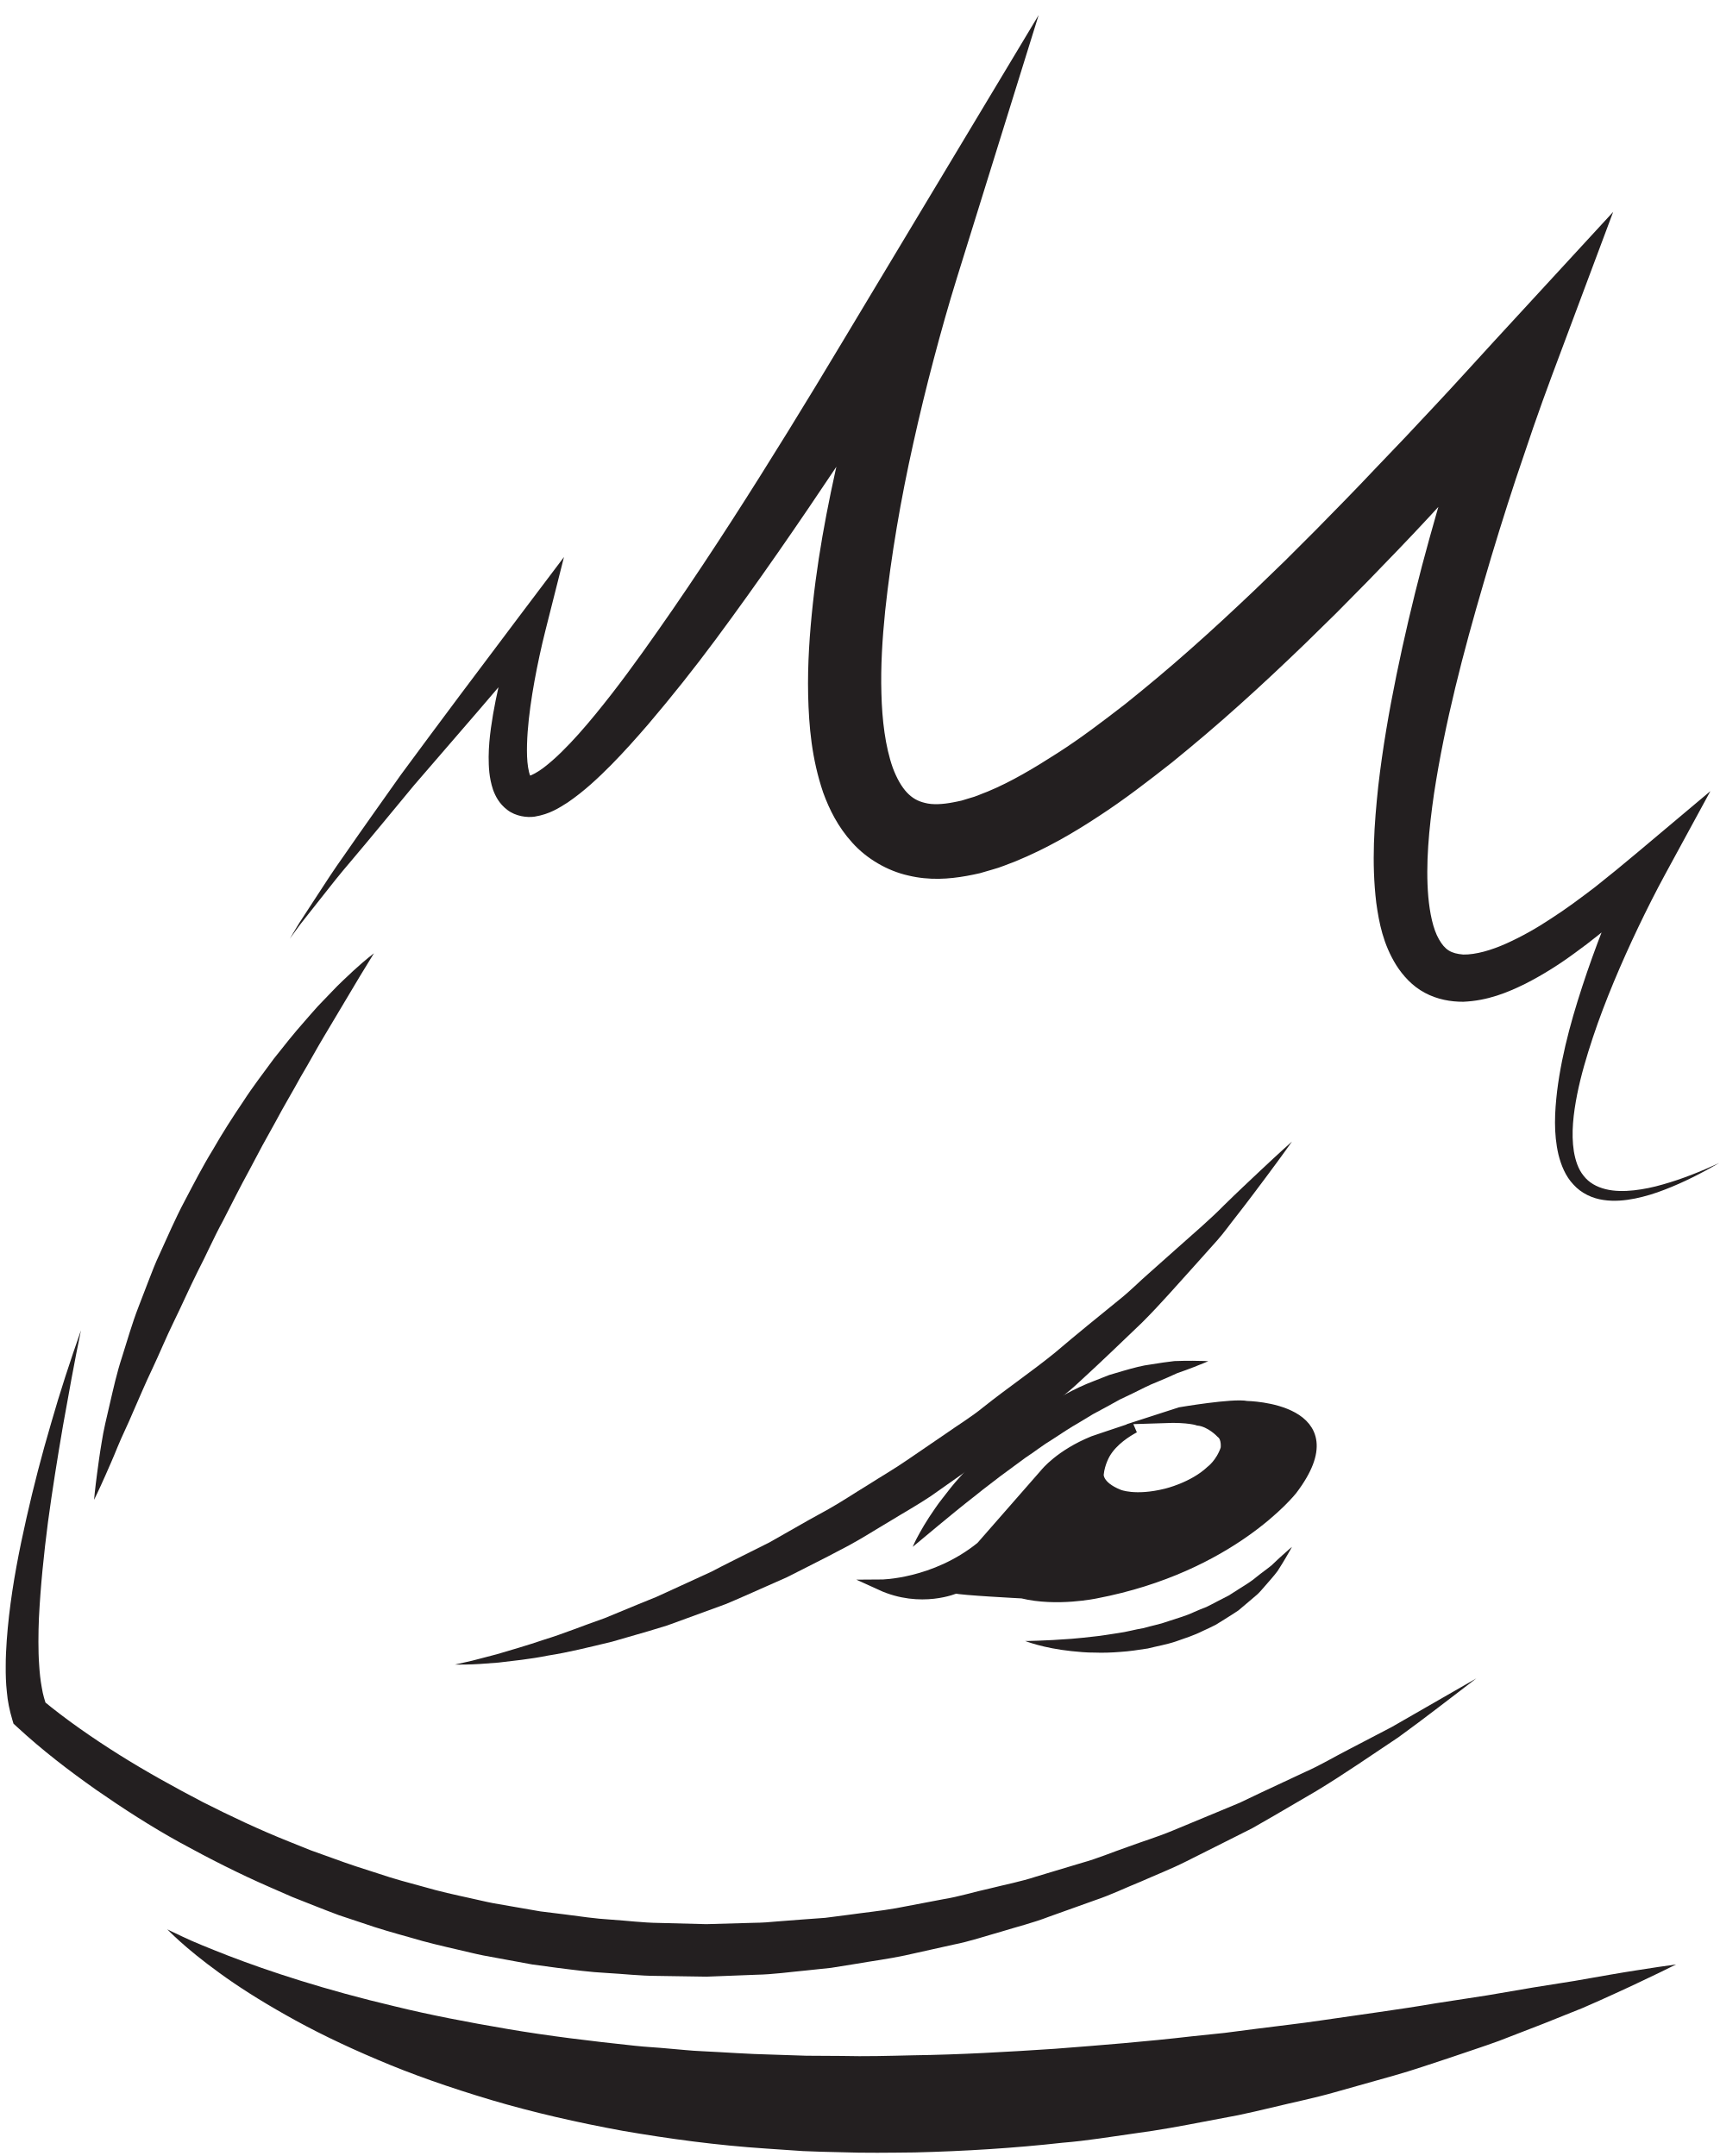
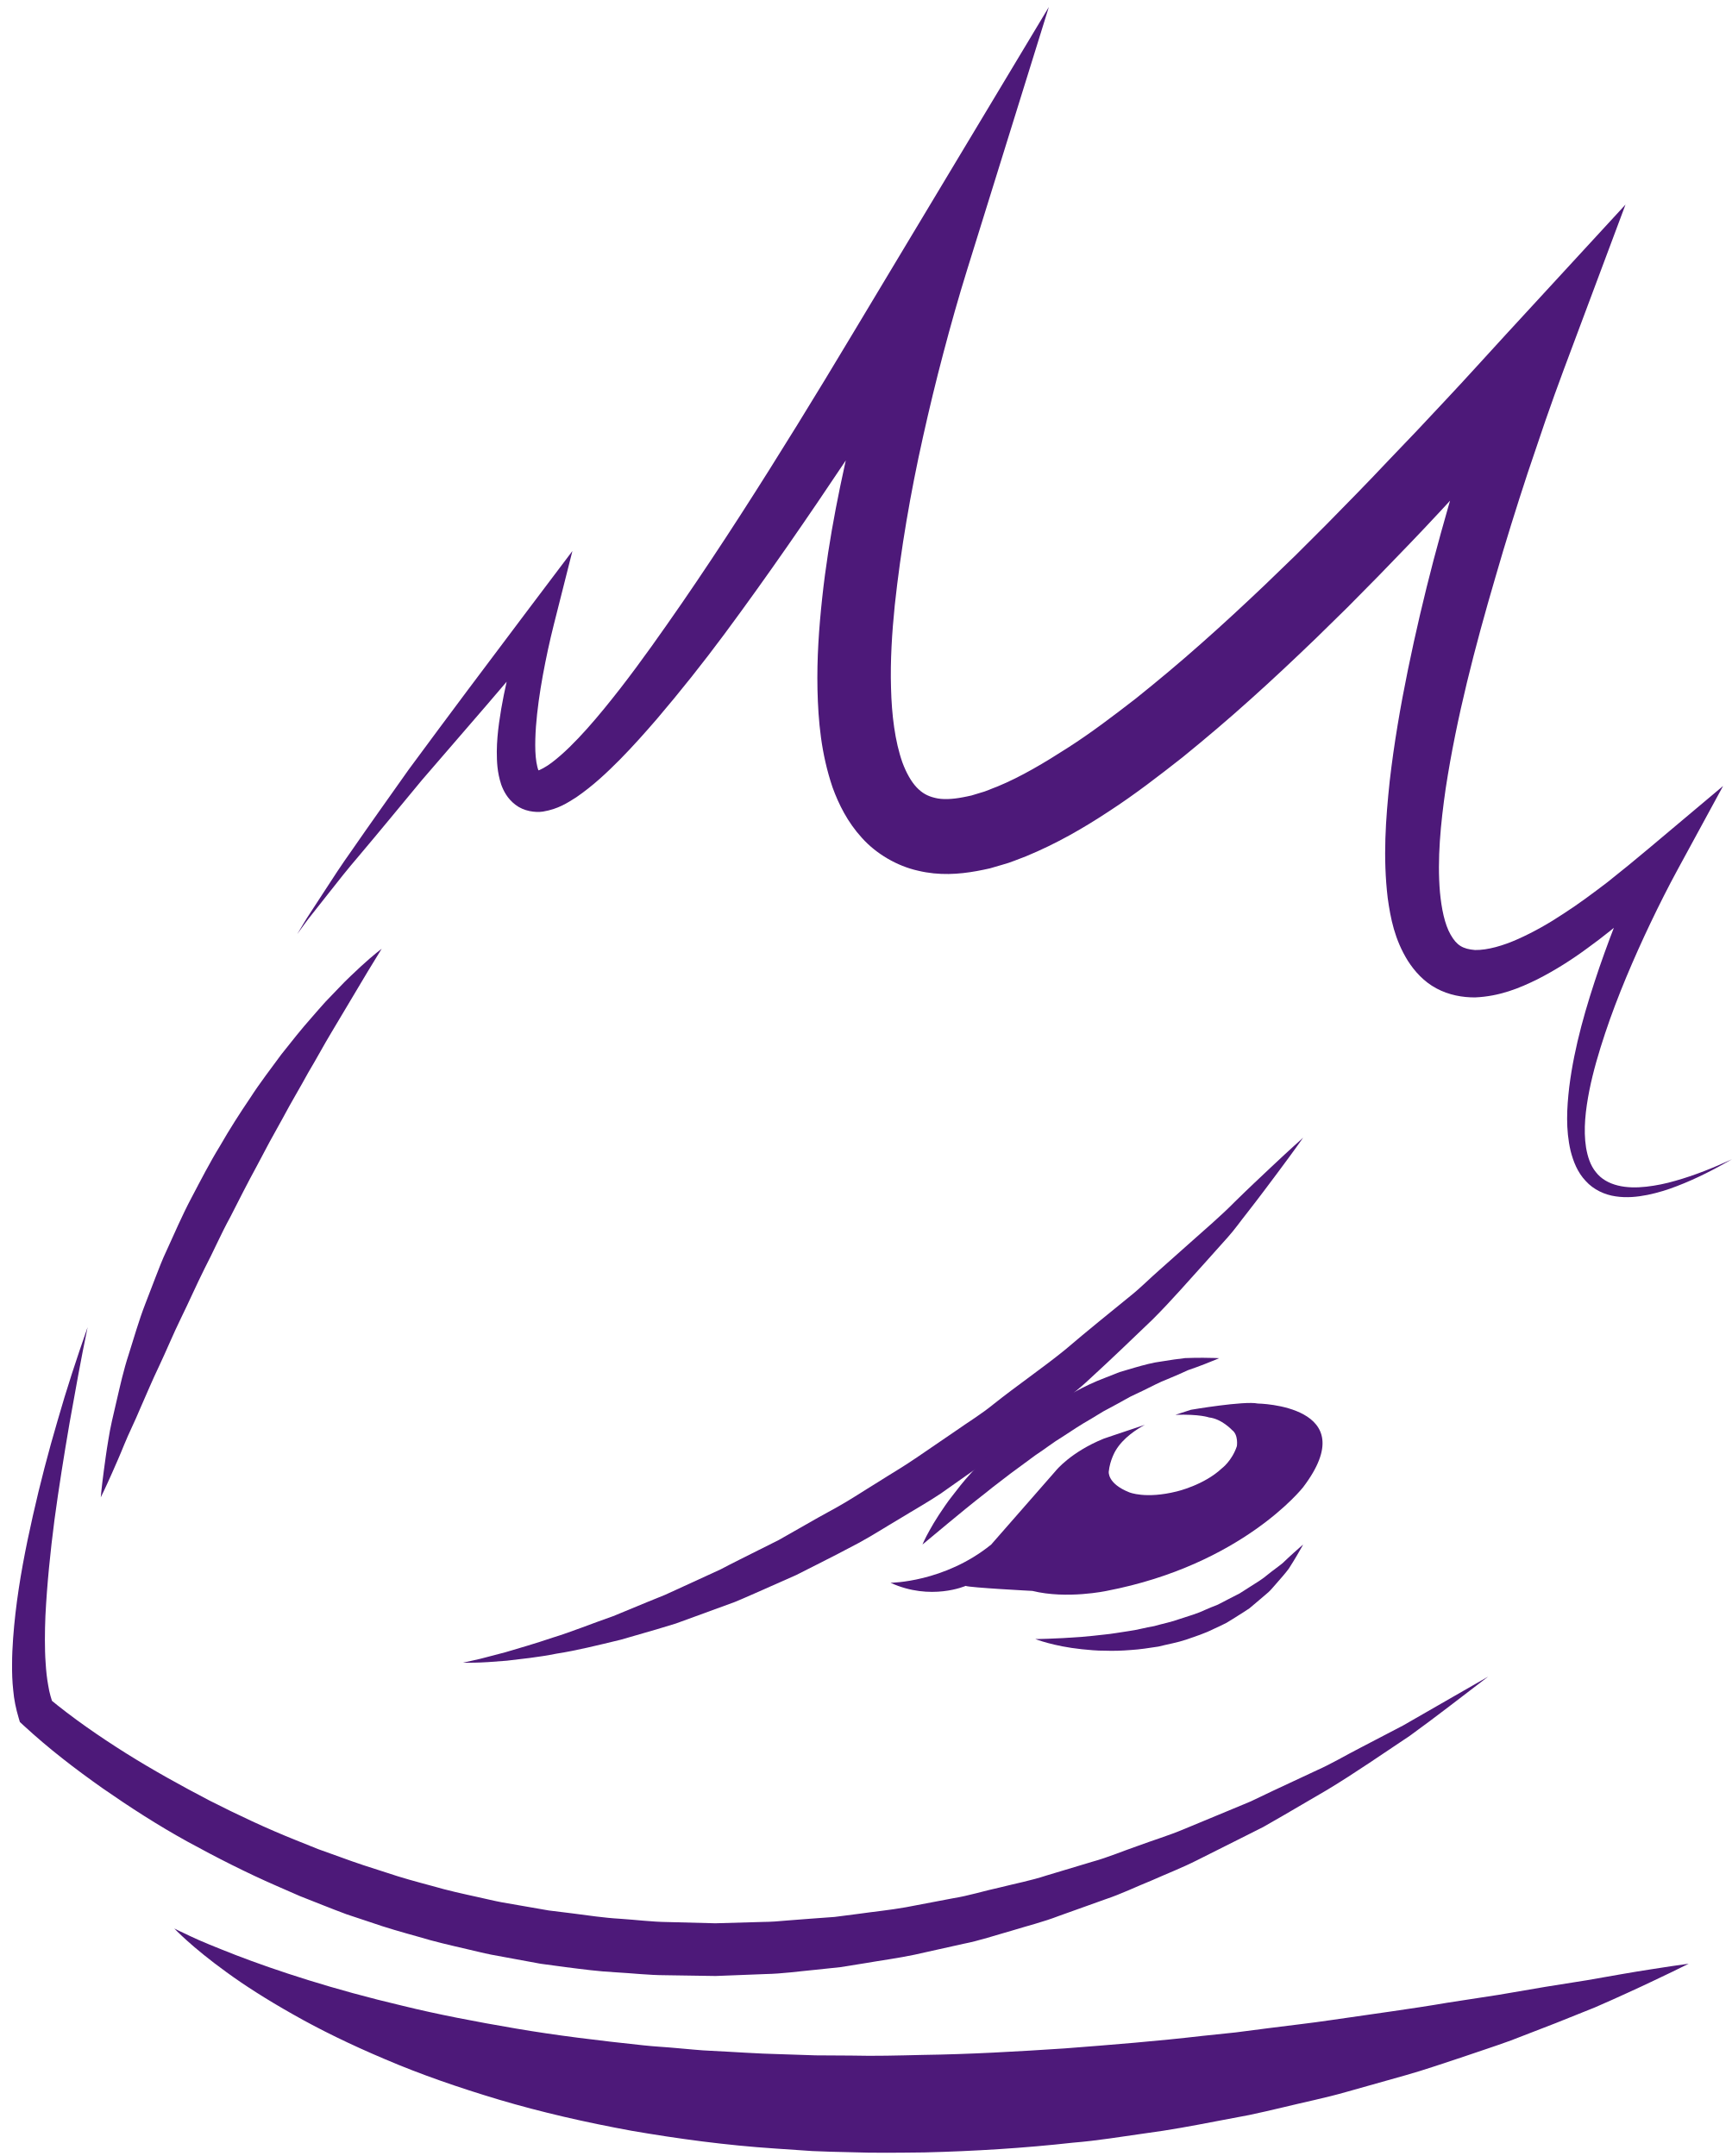
- <svg xmlns="http://www.w3.org/2000/svg" version="1.1" x="0px" y="0px" width="159.25px" height="199.75px" viewBox="0 0 159.25 199.75" enable-background="new 0 0 159.25 199.75" xml:space="preserve">
-   <g id="Guides">
- </g>
-   <g id="HORNED_FROG">
+ <svg xmlns="http://www.w3.org/2000/svg" version="1.1" x="0px" y="0px" width="159.835px" height="199px" viewBox="0 0 159.835 199" enable-background="new 0 0 159.835 199" xml:space="preserve">
+   <g id="Riff">
    <g id="Horns_1_">
-       <path fill="#231F20" d="M26.847,86.969c0.395-0.653,0.769-1.318,1.196-1.95l1.25-1.919c0.83-1.285,1.669-2.569,2.554-3.81    c1.736-2.514,3.514-4.999,5.278-7.498c3.623-4.916,7.286-9.806,10.967-14.685l4.148-5.498l-1.713,6.783    c-0.388,1.536-0.732,3.137-1.02,4.711c-0.285,1.579-0.517,3.165-0.632,4.714c-0.054,0.773-0.082,1.539-0.055,2.259    c0.025,0.708,0.133,1.414,0.297,1.809c0.079,0.19,0.163,0.212,0.066,0.123c-0.102-0.098-0.285-0.104-0.188-0.11    c0.213-0.046,0.823-0.359,1.35-0.766c1.106-0.839,2.211-1.963,3.255-3.13c1.049-1.175,2.056-2.423,3.044-3.689    c1.973-2.542,3.838-5.203,5.689-7.878c3.69-5.364,7.209-10.879,10.647-16.447c1.721-2.784,3.416-5.586,5.1-8.396l5.06-8.429    L96.208,1.397l-7.559,24.31c-0.77,2.475-1.5,5.068-2.174,7.625c-0.679,2.568-1.304,5.148-1.878,7.734    c-1.156,5.168-2.051,10.382-2.607,15.539c-0.262,2.576-0.421,5.148-0.347,7.636c0.061,2.479,0.358,4.919,1.053,6.889    c0.357,0.961,0.812,1.765,1.308,2.29c0.5,0.527,0.998,0.807,1.69,0.972c0.677,0.18,1.609,0.137,2.61-0.059    c0.253-0.056,0.501-0.091,0.761-0.158l0.792-0.241c0.524-0.128,1.072-0.396,1.61-0.59c2.177-0.897,4.348-2.198,6.487-3.573    c2.147-1.371,4.223-2.957,6.286-4.552c2.044-1.638,4.063-3.327,6.041-5.083c1.982-1.75,3.926-3.557,5.854-5.387l2.871-2.774    l2.83-2.826c1.871-1.903,3.744-3.806,5.576-5.755c1.858-1.922,3.695-3.869,5.519-5.831c1.835-1.949,3.624-3.948,5.439-5.92    l11.055-12.011l-5.69,15.211c-0.575,1.538-1.148,3.143-1.7,4.728l-1.622,4.789c-1.054,3.203-2.058,6.42-2.99,9.653    c-1.89,6.451-3.593,12.974-4.59,19.501c-0.47,3.246-0.793,6.542-0.532,9.581c0.14,1.491,0.429,2.964,0.985,3.926    c0.56,0.986,1.12,1.323,2.253,1.416c1.151,0.02,2.604-0.399,4-1.028c1.407-0.633,2.815-1.425,4.176-2.333    c1.373-0.883,2.703-1.878,4.025-2.885c1.308-1.033,2.602-2.095,3.888-3.176l6.803-5.719l-4.195,7.715    c-0.862,1.585-1.7,3.253-2.493,4.912c-0.795,1.665-1.55,3.349-2.259,5.049c-0.706,1.701-1.366,3.42-1.943,5.159    c-0.576,1.739-1.099,3.494-1.453,5.27c-0.347,1.766-0.57,3.584-0.303,5.277c0.144,0.833,0.4,1.647,0.904,2.257    c0.48,0.631,1.205,1.035,2.029,1.238c0.824,0.206,1.731,0.208,2.628,0.109c0.899-0.101,1.804-0.287,2.69-0.547    c1.781-0.501,3.517-1.204,5.213-1.985c-1.62,0.932-3.288,1.794-5.053,2.47c-0.879,0.346-1.791,0.625-2.734,0.819    c-0.942,0.189-1.93,0.289-2.942,0.136c-1.005-0.139-2.045-0.613-2.771-1.423c-0.752-0.791-1.145-1.803-1.392-2.78    c-0.463-1.985-0.348-3.957-0.127-5.866c0.478-3.83,1.568-7.485,2.786-11.068c0.618-1.791,1.283-3.562,1.989-5.315    c0.711-1.76,1.443-3.48,2.258-5.232l2.608,1.996l-1.888,1.781l-1.949,1.728c-1.334,1.123-2.681,2.238-4.124,3.271    c-1.424,1.051-2.944,2.021-4.604,2.868c-1.666,0.823-3.497,1.579-5.767,1.677c-1.145,0.005-2.411-0.211-3.562-0.832    c-1.162-0.617-2.024-1.588-2.638-2.547c-1.222-1.967-1.6-3.931-1.859-5.799c-0.447-3.748-0.186-7.292,0.185-10.793    c0.402-3.492,0.995-6.922,1.69-10.316c0.697-3.395,1.487-6.757,2.36-10.092c0.884-3.332,1.839-6.638,2.844-9.928l1.551-4.923    c0.534-1.643,1.071-3.257,1.653-4.922l5.365,3.2c-1.792,2.033-3.556,4.09-5.373,6.104c-1.804,2.025-3.623,4.04-5.472,6.031    c-1.846,1.992-3.741,3.945-5.635,5.898l-2.871,2.908l-2.923,2.866c-1.969,1.895-3.959,3.772-6.005,5.604    c-2.04,1.838-4.144,3.624-6.294,5.371c-2.187,1.717-4.388,3.423-6.773,4.975c-2.372,1.565-4.869,3.011-7.68,4.168    c-0.729,0.265-1.405,0.577-2.189,0.782l-1.146,0.334c-0.394,0.098-0.812,0.168-1.218,0.25c-1.634,0.294-3.459,0.436-5.412-0.035    c-1.936-0.429-3.866-1.561-5.177-3.027c-1.334-1.46-2.141-3.095-2.71-4.658c-1.066-3.142-1.323-6.132-1.393-9.03    c-0.063-2.903,0.139-5.722,0.44-8.504c0.603-5.564,1.734-10.961,3.02-16.291c0.651-2.663,1.352-5.309,2.106-7.937    c0.756-2.639,1.541-5.221,2.428-7.876l5.506,2.544l-5.276,8.369c-1.794,2.769-3.6,5.532-5.434,8.278    c-3.666,5.495-7.416,10.943-11.369,16.279c-1.979,2.667-4.051,5.277-6.228,7.834c-1.098,1.273-2.219,2.534-3.421,3.755    c-1.212,1.219-2.465,2.411-4.034,3.489c-0.819,0.515-1.654,1.082-3.071,1.319c-0.714,0.107-1.765-0.032-2.531-0.623    c-0.762-0.577-1.111-1.294-1.322-1.868c-0.38-1.161-0.403-2.119-0.408-3.048c0.007-0.924,0.093-1.8,0.21-2.662    c0.236-1.719,0.588-3.374,0.988-5.009c0.406-1.638,0.852-3.231,1.371-4.854l2.435,1.285c-3.945,4.64-7.916,9.264-11.915,13.872    c-1.943,2.344-3.873,4.702-5.843,7.032c-0.997,1.159-1.938,2.351-2.877,3.55l-1.417,1.796    C27.732,85.724,27.299,86.354,26.847,86.969z" />
+       <path fill="#4D1979" d="M27.432,86.218c0.395-0.653,0.769-1.318,1.196-1.95l1.25-1.919c0.83-1.285,1.669-2.569,2.554-3.81    c1.736-2.514,3.514-4.999,5.278-7.498c3.623-4.916,7.286-9.806,10.967-14.685l4.148-5.498l-1.713,6.783    c-0.388,1.536-0.732,3.137-1.02,4.711c-0.285,1.579-0.517,3.165-0.632,4.714c-0.054,0.773-0.082,1.539-0.055,2.259    c0.025,0.708,0.133,1.414,0.297,1.809c0.079,0.19,0.163,0.212,0.066,0.123c-0.102-0.098-0.285-0.104-0.188-0.11    c0.213-0.046,0.823-0.359,1.35-0.766c1.106-0.839,2.211-1.963,3.255-3.13c1.049-1.175,2.056-2.423,3.044-3.689    c1.973-2.542,3.838-5.203,5.689-7.878c3.69-5.364,7.209-10.879,10.647-16.447c1.721-2.784,3.416-5.586,5.1-8.396l5.06-8.429    L96.792,0.647l-7.559,24.31c-0.77,2.475-1.5,5.068-2.174,7.625c-0.679,2.568-1.304,5.148-1.878,7.734    c-1.156,5.168-2.051,10.382-2.607,15.539c-0.262,2.576-0.421,5.148-0.347,7.636c0.061,2.479,0.358,4.919,1.053,6.889    c0.357,0.961,0.812,1.765,1.308,2.29c0.5,0.527,0.998,0.807,1.69,0.972c0.677,0.18,1.609,0.137,2.61-0.059    c0.253-0.056,0.501-0.091,0.761-0.158l0.792-0.241c0.524-0.128,1.072-0.396,1.61-0.59c2.177-0.897,4.348-2.198,6.487-3.573    c2.147-1.371,4.223-2.957,6.286-4.552c2.044-1.638,4.063-3.327,6.041-5.083c1.982-1.75,3.926-3.557,5.854-5.387l2.871-2.774    l2.83-2.826c1.871-1.903,3.744-3.806,5.576-5.755c1.858-1.922,3.695-3.869,5.519-5.831c1.835-1.949,3.624-3.948,5.439-5.92    l11.055-12.011l-5.69,15.211c-0.575,1.538-1.148,3.143-1.7,4.728l-1.622,4.789c-1.054,3.203-2.058,6.42-2.99,9.653    c-1.89,6.451-3.593,12.974-4.59,19.501c-0.47,3.246-0.793,6.542-0.532,9.581c0.14,1.491,0.429,2.964,0.985,3.926    c0.56,0.986,1.12,1.323,2.253,1.416c1.151,0.02,2.604-0.399,4-1.028c1.407-0.633,2.815-1.425,4.176-2.333    c1.373-0.883,2.703-1.878,4.025-2.885c1.308-1.033,2.602-2.095,3.888-3.176l6.803-5.719l-4.195,7.715    c-0.862,1.585-1.7,3.253-2.493,4.912c-0.795,1.665-1.55,3.349-2.259,5.049c-0.706,1.701-1.366,3.42-1.943,5.159    c-0.576,1.739-1.099,3.494-1.453,5.27c-0.347,1.766-0.57,3.584-0.303,5.277c0.144,0.833,0.4,1.647,0.904,2.257    c0.48,0.631,1.205,1.035,2.029,1.238c0.824,0.206,1.731,0.208,2.628,0.109c0.899-0.101,1.804-0.287,2.69-0.547    c1.781-0.501,3.517-1.204,5.213-1.985c-1.62,0.932-3.288,1.794-5.053,2.47c-0.879,0.346-1.791,0.625-2.734,0.819    c-0.942,0.189-1.93,0.289-2.942,0.136c-1.005-0.139-2.045-0.613-2.771-1.423c-0.752-0.791-1.145-1.803-1.392-2.78    c-0.463-1.985-0.348-3.957-0.127-5.866c0.478-3.83,1.568-7.485,2.786-11.068c0.618-1.791,1.283-3.562,1.989-5.315    c0.711-1.76,1.443-3.48,2.258-5.232l2.608,1.996l-1.888,1.781l-1.949,1.728c-1.334,1.123-2.681,2.238-4.124,3.271    c-1.424,1.051-2.944,2.021-4.604,2.868c-1.666,0.823-3.497,1.579-5.767,1.677c-1.145,0.005-2.411-0.211-3.562-0.832    c-1.162-0.617-2.024-1.588-2.638-2.547c-1.222-1.967-1.6-3.931-1.859-5.799c-0.447-3.748-0.186-7.292,0.185-10.793    c0.402-3.492,0.995-6.922,1.69-10.316c0.697-3.395,1.487-6.757,2.36-10.092c0.884-3.332,1.839-6.638,2.844-9.928l1.551-4.923    c0.534-1.643,1.071-3.257,1.653-4.922l5.365,3.2c-1.792,2.033-3.556,4.09-5.373,6.104c-1.804,2.025-3.623,4.04-5.472,6.031    c-1.846,1.992-3.741,3.945-5.635,5.898l-2.871,2.908l-2.923,2.866c-1.969,1.895-3.959,3.772-6.005,5.604    c-2.04,1.838-4.144,3.624-6.294,5.371c-2.187,1.717-4.388,3.423-6.773,4.975c-2.372,1.565-4.869,3.011-7.68,4.168    c-0.729,0.265-1.405,0.577-2.189,0.782l-1.146,0.334c-0.394,0.098-0.812,0.168-1.218,0.25c-1.634,0.294-3.459,0.436-5.412-0.035    c-1.936-0.429-3.866-1.561-5.177-3.027c-1.334-1.46-2.141-3.095-2.71-4.658c-1.066-3.142-1.323-6.132-1.393-9.03    c-0.063-2.903,0.139-5.722,0.44-8.504c0.603-5.564,1.734-10.961,3.02-16.291c0.651-2.663,1.352-5.309,2.106-7.937    c0.756-2.639,1.541-5.221,2.428-7.876l5.506,2.544l-5.276,8.369c-1.794,2.769-3.6,5.532-5.434,8.278    c-3.666,5.495-7.416,10.943-11.369,16.279c-1.979,2.667-4.051,5.277-6.228,7.834c-1.098,1.273-2.219,2.534-3.421,3.755    c-1.212,1.219-2.465,2.411-4.034,3.489c-0.819,0.515-1.654,1.082-3.071,1.319c-0.714,0.107-1.765-0.032-2.531-0.623    c-0.762-0.577-1.111-1.294-1.322-1.868c-0.38-1.161-0.403-2.119-0.408-3.048c0.007-0.924,0.093-1.8,0.21-2.662    c0.236-1.719,0.588-3.374,0.988-5.009c0.406-1.638,0.852-3.231,1.371-4.854l2.435,1.285c-3.945,4.64-7.916,9.264-11.915,13.872    c-1.943,2.344-3.873,4.702-5.843,7.032c-0.997,1.159-1.938,2.351-2.877,3.55l-1.417,1.796    C28.317,84.974,27.884,85.603,27.432,86.218z" />
    </g>
    <g id="Mouth_1_">
-       <path fill="#231F20" d="M7.5,123.25c-0.616,2.953-1.141,5.922-1.673,8.881c-0.507,2.965-0.983,5.929-1.384,8.894    c-0.384,2.967-0.689,5.938-0.837,8.879c-0.027,0.734-0.051,1.467-0.047,2.194c0.003,0.726,0.014,1.452,0.069,2.159    c0.042,0.71,0.116,1.412,0.239,2.073c0.104,0.676,0.292,1.284,0.491,1.835l-0.447-0.672c2.166,1.8,4.648,3.521,7.124,5.078    c2.497,1.567,5.081,2.992,7.69,4.359c2.628,1.334,5.294,2.592,8.03,3.683l2.048,0.822l2.077,0.746    c1.38,0.51,2.777,0.967,4.18,1.406c1.392,0.475,2.812,0.855,4.231,1.236c1.411,0.414,2.846,0.727,4.281,1.042    c0.718,0.155,1.431,0.334,2.152,0.469l2.17,0.377l2.169,0.377l2.186,0.27c1.456,0.187,2.908,0.411,4.375,0.494    c1.465,0.095,2.925,0.287,4.394,0.304l4.406,0.114l4.408-0.125c0.735-0.006,1.469-0.058,2.201-0.13l2.2-0.17l2.202-0.161    l2.191-0.283c1.458-0.208,2.929-0.35,4.38-0.61l4.351-0.828c1.46-0.232,2.873-0.685,4.319-0.997    c1.433-0.363,2.894-0.637,4.301-1.103l4.261-1.28c1.433-0.395,2.801-0.982,4.207-1.465c1.393-0.517,2.824-0.946,4.196-1.523    l4.13-1.714l2.067-0.861l2.021-0.964l4.067-1.901c1.373-0.607,2.656-1.381,3.992-2.065l3.996-2.085l7.837-4.504    c-2.398,1.823-4.781,3.692-7.235,5.466c-2.517,1.673-5.009,3.41-7.606,4.978l-3.934,2.299l-1.979,1.136l-2.037,1.026l-4.085,2.05    c-1.361,0.688-2.785,1.24-4.179,1.861c-1.416,0.57-2.793,1.244-4.244,1.729l-4.322,1.547c-1.43,0.554-2.921,0.918-4.386,1.371    c-1.476,0.414-2.932,0.912-4.441,1.206l-4.498,1.002c-1.503,0.318-3.031,0.517-4.547,0.78l-2.28,0.366l-2.297,0.243    c-1.534,0.143-3.062,0.366-4.605,0.395l-4.623,0.179l-4.628-0.071c-1.544-0.004-3.081-0.186-4.622-0.271    c-1.543-0.077-3.074-0.285-4.605-0.478l-2.295-0.31l-2.277-0.419l-2.277-0.42c-0.757-0.15-1.504-0.345-2.257-0.515    c-1.504-0.348-3.007-0.693-4.485-1.142c-1.486-0.415-2.971-0.832-4.427-1.343l-2.195-0.73c-0.726-0.261-1.438-0.556-2.158-0.832    l-2.149-0.85l-2.118-0.926c-2.824-1.23-5.569-2.632-8.268-4.109c-2.695-1.486-5.285-3.157-7.812-4.913    c-2.53-1.788-4.93-3.621-7.291-5.799l-0.339-0.313l-0.107-0.359c-0.264-0.88-0.436-1.739-0.506-2.56    c-0.092-0.829-0.116-1.633-0.107-2.427c-0.003-0.797,0.041-1.577,0.093-2.355c0.052-0.777,0.133-1.546,0.216-2.312    c0.352-3.061,0.937-6.052,1.606-9.013c0.667-2.961,1.429-5.891,2.283-8.791C5.557,128.97,6.502,126.098,7.5,123.25z" />
+       <path fill="#4D1979" d="M8.085,122.5c-0.616,2.953-1.141,5.922-1.673,8.881c-0.507,2.965-0.983,5.929-1.384,8.894    c-0.384,2.967-0.689,5.938-0.837,8.879c-0.027,0.734-0.051,1.467-0.047,2.194c0.003,0.726,0.014,1.452,0.069,2.159    c0.042,0.71,0.116,1.412,0.239,2.073c0.104,0.676,0.292,1.284,0.491,1.835l-0.447-0.672c2.166,1.8,4.648,3.521,7.124,5.078    c2.497,1.567,5.081,2.992,7.69,4.359c2.628,1.334,5.294,2.592,8.03,3.683l2.048,0.822l2.077,0.746    c1.38,0.51,2.777,0.967,4.18,1.406c1.392,0.475,2.812,0.855,4.231,1.236c1.411,0.414,2.846,0.727,4.281,1.042    c0.718,0.155,1.431,0.334,2.152,0.469l2.17,0.377l2.169,0.377l2.186,0.27c1.456,0.187,2.908,0.411,4.375,0.494    c1.465,0.095,2.925,0.287,4.394,0.304l4.406,0.114l4.408-0.125c0.735-0.006,1.469-0.058,2.201-0.13l2.2-0.17l2.202-0.161    l2.191-0.283c1.458-0.208,2.929-0.35,4.38-0.61l4.351-0.828c1.46-0.232,2.873-0.685,4.319-0.997    c1.433-0.363,2.894-0.637,4.301-1.103l4.261-1.28c1.433-0.395,2.801-0.982,4.207-1.465c1.393-0.517,2.824-0.946,4.196-1.523    l4.13-1.714l2.067-0.861l2.021-0.964l4.067-1.901c1.373-0.607,2.656-1.381,3.992-2.065l3.996-2.085l7.837-4.504    c-2.398,1.823-4.781,3.692-7.235,5.466c-2.517,1.673-5.009,3.41-7.606,4.978l-3.934,2.299l-1.979,1.136l-2.037,1.026l-4.085,2.05    c-1.361,0.688-2.785,1.24-4.179,1.861c-1.416,0.57-2.793,1.244-4.244,1.729l-4.322,1.547c-1.43,0.554-2.921,0.918-4.386,1.371    c-1.476,0.414-2.932,0.912-4.441,1.206l-4.498,1.002c-1.503,0.318-3.031,0.517-4.547,0.78l-2.28,0.366l-2.297,0.243    c-1.534,0.143-3.062,0.366-4.605,0.395l-4.623,0.179l-4.628-0.071c-1.544-0.004-3.081-0.186-4.622-0.271    c-1.543-0.077-3.074-0.285-4.605-0.478l-2.295-0.31l-2.277-0.419l-2.277-0.42c-0.757-0.15-1.504-0.345-2.257-0.515    c-1.504-0.348-3.007-0.693-4.485-1.142c-1.486-0.415-2.971-0.832-4.427-1.343l-2.195-0.73c-0.726-0.261-1.438-0.556-2.158-0.832    l-2.149-0.85l-2.118-0.926c-2.824-1.23-5.569-2.632-8.268-4.109c-2.695-1.486-5.285-3.157-7.812-4.913    c-2.53-1.788-4.93-3.621-7.291-5.799l-0.339-0.313l-0.107-0.359c-0.264-0.88-0.436-1.739-0.506-2.56    c-0.092-0.829-0.116-1.633-0.107-2.427c-0.003-0.797,0.041-1.577,0.093-2.355c0.052-0.777,0.133-1.546,0.216-2.312    c0.352-3.061,0.937-6.052,1.606-9.013c0.667-2.961,1.429-5.891,2.283-8.791C6.142,128.219,7.087,125.347,8.085,122.5z" />
    </g>
    <g id="Chin_1_">
-       <path fill="#231F20" d="M15.5,178.75c0,0,0.509,0.262,1.471,0.707c0.953,0.46,2.399,1.04,4.222,1.755    c3.659,1.408,8.949,3.163,15.395,4.677c3.211,0.79,6.73,1.465,10.45,2.098c3.721,0.637,7.672,1.114,11.756,1.548    c1.021,0.114,2.06,0.157,3.098,0.258c1.041,0.081,2.082,0.208,3.141,0.248c2.115,0.099,4.246,0.265,6.407,0.312    c1.079,0.035,2.162,0.071,3.248,0.107c1.087,0.006,2.179,0.013,3.271,0.02c2.185,0.056,4.382-0.007,6.578-0.059    c4.394-0.06,8.79-0.316,13.121-0.601c4.327-0.333,8.595-0.674,12.72-1.156c1.033-0.107,2.058-0.215,3.072-0.321    c1.013-0.131,2.016-0.262,3.009-0.39c1.986-0.26,3.939-0.469,5.83-0.753c3.783-0.56,7.384-1.027,10.69-1.597    c1.662-0.257,3.254-0.502,4.77-0.735c1.514-0.259,2.95-0.504,4.299-0.735c1.357-0.216,2.628-0.418,3.803-0.605    c1.173-0.206,2.25-0.395,3.224-0.565c1.948-0.344,3.501-0.559,4.553-0.73c1.06-0.15,1.625-0.23,1.625-0.23    s-0.51,0.252-1.468,0.724c-0.964,0.452-2.37,1.149-4.186,1.969c-0.906,0.417-1.913,0.87-3.016,1.346    c-1.114,0.446-2.318,0.93-3.605,1.445c-1.295,0.501-2.673,1.035-4.126,1.597c-1.463,0.536-3.021,1.034-4.639,1.591    c-1.626,0.527-3.31,1.124-5.086,1.622c-1.778,0.501-3.615,1.019-5.505,1.551c-1.89,0.542-3.869,0.936-5.875,1.428    c-1.005,0.237-2.022,0.477-3.054,0.692c-1.037,0.196-2.083,0.395-3.138,0.594c-2.11,0.407-4.259,0.807-6.456,1.096    c-2.193,0.306-4.407,0.681-6.664,0.862c-4.499,0.502-9.098,0.787-13.707,0.9c-2.306,0.026-4.611,0.062-6.912-0.021    c-1.149-0.023-2.296-0.054-3.439-0.105c-1.143-0.078-2.282-0.156-3.417-0.233c-4.538-0.298-8.989-0.903-13.262-1.64    c-4.27-0.781-8.362-1.723-12.178-2.854c-3.813-1.139-7.365-2.375-10.555-3.743c-3.195-1.348-6.049-2.746-8.494-4.138    c-2.449-1.379-4.509-2.702-6.136-3.89C17.065,180.436,15.5,178.75,15.5,178.75z" />
+       <path fill="#4D1979" d="M16.085,178c0,0,0.509,0.262,1.471,0.707c0.953,0.46,2.399,1.04,4.222,1.755    c3.659,1.408,8.949,3.163,15.395,4.677c3.211,0.79,6.73,1.465,10.45,2.098c3.721,0.637,7.672,1.114,11.756,1.548    c1.021,0.114,2.06,0.157,3.098,0.258c1.041,0.081,2.082,0.208,3.141,0.248c2.115,0.099,4.246,0.265,6.407,0.312    c1.079,0.035,2.162,0.071,3.248,0.107c1.087,0.006,2.179,0.013,3.271,0.02c2.185,0.056,4.382-0.007,6.578-0.059    c4.394-0.06,8.79-0.316,13.121-0.601c4.327-0.333,8.595-0.674,12.72-1.156c1.033-0.107,2.058-0.215,3.072-0.321    c1.013-0.131,2.016-0.262,3.009-0.39c1.986-0.26,3.939-0.469,5.83-0.753c3.783-0.56,7.384-1.027,10.69-1.597    c1.662-0.257,3.254-0.502,4.77-0.735c1.514-0.259,2.95-0.504,4.299-0.735c1.357-0.216,2.628-0.418,3.803-0.605    c1.173-0.206,2.25-0.395,3.224-0.565c1.948-0.344,3.501-0.559,4.553-0.73c1.06-0.15,1.625-0.23,1.625-0.23    s-0.51,0.252-1.468,0.724c-0.964,0.452-2.37,1.149-4.186,1.969c-0.906,0.417-1.913,0.87-3.016,1.346    c-1.114,0.446-2.318,0.93-3.605,1.445c-1.295,0.501-2.673,1.035-4.126,1.597c-1.463,0.536-3.021,1.034-4.639,1.591    c-1.626,0.527-3.31,1.124-5.086,1.622c-1.778,0.501-3.615,1.019-5.505,1.551c-1.89,0.542-3.869,0.936-5.875,1.428    c-1.005,0.237-2.022,0.477-3.054,0.692c-1.037,0.196-2.083,0.395-3.138,0.594c-2.11,0.407-4.259,0.807-6.456,1.096    c-2.193,0.306-4.407,0.681-6.664,0.862c-4.499,0.502-9.098,0.787-13.707,0.9c-2.306,0.026-4.611,0.062-6.912-0.021    c-1.149-0.023-2.296-0.054-3.439-0.105c-1.143-0.078-2.282-0.156-3.417-0.233c-4.538-0.298-8.989-0.903-13.262-1.64    c-4.27-0.781-8.362-1.723-12.178-2.854c-3.813-1.139-7.365-2.375-10.555-3.743c-3.195-1.348-6.049-2.746-8.494-4.138    c-2.449-1.379-4.509-2.702-6.136-3.89C17.65,179.685,16.085,178,16.085,178z" />
    </g>
    <g id="Eyebrows">
      <g>
-         <path fill="#231F20" d="M34.638,88.319c0,0-0.472,0.772-1.298,2.123c-0.802,1.346-1.949,3.269-3.324,5.576     c-0.69,1.142-1.372,2.424-2.154,3.731c-0.728,1.344-1.562,2.713-2.339,4.182c-0.401,0.726-0.81,1.463-1.223,2.209     c-0.4,0.753-0.804,1.516-1.212,2.285c-0.835,1.525-1.627,3.104-2.431,4.677c-0.851,1.549-1.548,3.173-2.354,4.716     c-0.776,1.557-1.461,3.125-2.195,4.616c-0.73,1.492-1.334,2.978-1.988,4.359c-0.661,1.379-1.215,2.712-1.756,3.936     c-0.511,1.234-1.074,2.339-1.483,3.35c-0.405,1.012-0.799,1.885-1.115,2.608c-0.639,1.445-1.051,2.267-1.051,2.267     s0.073-0.904,0.284-2.479c0.108-0.786,0.23-1.746,0.417-2.838c0.165-1.098,0.459-2.307,0.77-3.634     c0.31-1.326,0.625-2.774,1.111-4.257c0.475-1.485,0.917-3.08,1.534-4.668c0.306-0.795,0.617-1.604,0.932-2.423     c0.317-0.818,0.632-1.65,1.017-2.458c0.745-1.627,1.46-3.303,2.315-4.909c0.848-1.609,1.676-3.23,2.615-4.756     c0.89-1.554,1.842-3.037,2.798-4.448c0.922-1.433,1.94-2.736,2.858-3.997c0.969-1.228,1.887-2.383,2.794-3.403     c0.451-0.512,0.87-1.011,1.291-1.468c0.431-0.449,0.839-0.874,1.224-1.274c0.754-0.808,1.48-1.456,2.055-2.002     C33.905,88.864,34.638,88.319,34.638,88.319z" />
+         <path fill="#4D1979" d="M35.223,87.569c0,0-0.472,0.772-1.298,2.123c-0.802,1.346-1.949,3.269-3.324,5.576     c-0.69,1.142-1.372,2.424-2.154,3.731c-0.728,1.344-1.562,2.713-2.339,4.182c-0.401,0.726-0.81,1.463-1.223,2.209     c-0.4,0.753-0.804,1.516-1.212,2.285c-0.835,1.525-1.627,3.104-2.431,4.677c-0.851,1.549-1.548,3.173-2.354,4.716     c-0.776,1.557-1.461,3.125-2.195,4.616c-0.73,1.492-1.334,2.978-1.988,4.359c-0.661,1.379-1.215,2.712-1.756,3.936     c-0.511,1.234-1.074,2.339-1.483,3.35c-0.405,1.012-0.799,1.885-1.115,2.608c-0.639,1.445-1.051,2.267-1.051,2.267     s0.073-0.904,0.284-2.479c0.108-0.786,0.23-1.746,0.417-2.838c0.165-1.098,0.459-2.307,0.77-3.634     c0.31-1.326,0.625-2.774,1.111-4.257c0.475-1.485,0.917-3.08,1.534-4.668c0.306-0.795,0.617-1.604,0.932-2.423     c0.317-0.818,0.632-1.65,1.017-2.458c0.745-1.627,1.46-3.303,2.315-4.909c0.848-1.609,1.676-3.23,2.615-4.756     c0.89-1.554,1.842-3.037,2.798-4.448c0.922-1.433,1.94-2.736,2.858-3.997c0.969-1.228,1.887-2.383,2.794-3.403     c0.451-0.512,0.87-1.011,1.291-1.468c0.431-0.449,0.839-0.874,1.224-1.274c0.754-0.808,1.48-1.456,2.055-2.002     C34.49,88.113,35.223,87.569,35.223,87.569z" />
      </g>
      <g>
-         <path fill="#231F20" d="M42.148,154.216c0,0,0.358-0.08,1.03-0.229c0.669-0.133,1.638-0.423,2.87-0.731     c1.224-0.365,2.706-0.784,4.382-1.354c1.688-0.514,3.539-1.271,5.579-1.983c1.001-0.414,2.044-0.845,3.124-1.291     c0.54-0.219,1.088-0.441,1.646-0.668c0.547-0.25,1.104-0.505,1.667-0.762c1.125-0.517,2.28-1.046,3.46-1.588     c1.149-0.61,2.342-1.189,3.545-1.798c0.603-0.302,1.21-0.605,1.822-0.912c0.596-0.339,1.196-0.68,1.799-1.023     c1.204-0.691,2.424-1.384,3.668-2.057c1.233-0.693,2.421-1.49,3.643-2.235c1.207-0.771,2.454-1.49,3.637-2.308     c1.188-0.812,2.376-1.623,3.56-2.432c1.171-0.826,2.397-1.567,3.496-2.466c2.218-1.767,4.533-3.341,6.633-5.046     c2.059-1.755,4.099-3.399,6.03-4.971c0.974-0.777,1.816-1.647,2.703-2.414c0.876-0.78,1.723-1.533,2.536-2.257     c1.625-1.45,3.153-2.75,4.394-4.017c1.264-1.243,2.4-2.301,3.33-3.18c1.864-1.754,2.971-2.732,2.971-2.732     s-0.837,1.2-2.374,3.257c-0.77,1.027-1.699,2.282-2.804,3.694c-0.56,0.698-1.106,1.489-1.775,2.237     c-0.67,0.749-1.375,1.536-2.109,2.357c-1.485,1.63-3.046,3.455-4.839,5.242c-1.828,1.75-3.752,3.61-5.795,5.479     c-1.004,0.955-2.137,1.796-3.223,2.719c-1.096,0.913-2.218,1.822-3.361,2.723c-1.114,0.938-2.361,1.723-3.551,2.591     c-1.205,0.85-2.415,1.702-3.625,2.555c-1.23,0.822-2.527,1.545-3.783,2.318c-1.271,0.748-2.506,1.546-3.789,2.24     c-1.286,0.689-2.575,1.349-3.851,1.992c-0.637,0.322-1.271,0.643-1.9,0.961c-0.645,0.286-1.286,0.569-1.921,0.851     c-1.272,0.558-2.514,1.126-3.747,1.637c-1.255,0.459-2.484,0.908-3.68,1.346c-0.597,0.217-1.186,0.432-1.766,0.643     c-0.592,0.18-1.174,0.356-1.748,0.531c-1.148,0.332-2.258,0.652-3.324,0.961c-2.159,0.522-4.127,1.01-5.912,1.284     c-1.762,0.354-3.332,0.497-4.607,0.654c-1.287,0.112-2.295,0.172-2.988,0.181C42.514,154.236,42.148,154.216,42.148,154.216z" />
+         <path fill="#4D1979" d="M42.733,153.465c0,0,0.358-0.08,1.03-0.229c0.669-0.133,1.638-0.423,2.87-0.731     c1.224-0.365,2.706-0.784,4.382-1.354c1.688-0.514,3.539-1.271,5.579-1.983c1.001-0.414,2.044-0.845,3.124-1.291     c0.54-0.219,1.088-0.441,1.646-0.668c0.547-0.25,1.104-0.505,1.667-0.762c1.125-0.517,2.28-1.046,3.46-1.588     c1.149-0.61,2.342-1.189,3.545-1.798c0.603-0.302,1.21-0.605,1.822-0.912c0.596-0.339,1.196-0.68,1.799-1.023     c1.204-0.691,2.424-1.384,3.668-2.057c1.233-0.693,2.421-1.49,3.643-2.235c1.207-0.771,2.454-1.49,3.637-2.308     c1.188-0.812,2.376-1.623,3.56-2.432c1.171-0.826,2.397-1.567,3.496-2.466c2.218-1.767,4.533-3.341,6.633-5.046     c2.059-1.756,4.099-3.399,6.03-4.971c0.974-0.777,1.816-1.647,2.703-2.414c0.876-0.78,1.723-1.533,2.536-2.257     c1.625-1.45,3.153-2.75,4.394-4.017c1.264-1.243,2.4-2.301,3.33-3.18c1.864-1.754,2.971-2.732,2.971-2.732     s-0.837,1.2-2.374,3.257c-0.77,1.027-1.699,2.282-2.804,3.694c-0.56,0.698-1.106,1.489-1.775,2.237     c-0.67,0.749-1.375,1.536-2.109,2.357c-1.485,1.63-3.046,3.455-4.839,5.242c-1.828,1.75-3.752,3.61-5.795,5.479     c-1.004,0.955-2.137,1.796-3.223,2.719c-1.096,0.913-2.218,1.822-3.361,2.723c-1.114,0.938-2.361,1.723-3.551,2.591     c-1.205,0.85-2.415,1.702-3.625,2.555c-1.23,0.822-2.527,1.545-3.783,2.318c-1.271,0.748-2.506,1.546-3.789,2.24     c-1.286,0.689-2.575,1.349-3.851,1.992c-0.637,0.322-1.271,0.643-1.9,0.961c-0.645,0.286-1.286,0.569-1.921,0.851     c-1.272,0.558-2.514,1.126-3.747,1.637c-1.255,0.459-2.484,0.908-3.68,1.346c-0.597,0.217-1.186,0.432-1.766,0.643     c-0.592,0.18-1.174,0.356-1.748,0.531c-1.148,0.332-2.258,0.652-3.324,0.961c-2.159,0.522-4.127,1.01-5.912,1.284     c-1.762,0.354-3.332,0.497-4.607,0.654c-1.287,0.112-2.295,0.172-2.988,0.181C43.099,153.486,42.733,153.465,42.733,153.465z" />
      </g>
      <g>
-         <path fill="#231F20" d="M84.544,143.313c0,0,0.197-0.497,0.653-1.305c0.222-0.409,0.512-0.89,0.861-1.433     c0.363-0.53,0.754-1.151,1.251-1.768c0.48-0.633,1.011-1.312,1.625-1.985c0.593-0.693,1.28-1.365,1.99-2.065     c0.721-0.687,1.502-1.361,2.313-2.025c0.84-0.628,1.667-1.305,2.576-1.869c0.904-0.571,1.796-1.162,2.748-1.623     c0.923-0.508,1.862-0.95,2.806-1.306c0.467-0.185,0.925-0.365,1.375-0.542c0.465-0.138,0.919-0.271,1.361-0.402     c0.885-0.254,1.72-0.482,2.523-0.58c0.791-0.137,1.517-0.231,2.157-0.308c0.651-0.031,1.22-0.026,1.684-0.028     c0.928,0.001,1.452,0.038,1.452,0.038s-0.494,0.224-1.347,0.55c-0.427,0.161-0.94,0.363-1.529,0.559     c-0.575,0.261-1.217,0.556-1.921,0.839c-0.709,0.267-1.436,0.667-2.215,1.042c-0.389,0.186-0.788,0.376-1.196,0.57     c-0.396,0.22-0.801,0.443-1.213,0.671c-0.412,0.222-0.832,0.447-1.256,0.676c-0.41,0.257-0.828,0.51-1.252,0.758     c-0.855,0.483-1.687,1.043-2.524,1.59c-0.86,0.512-1.644,1.146-2.474,1.683c-0.799,0.588-1.585,1.167-2.345,1.727     c-0.742,0.588-1.492,1.124-2.164,1.681c-0.69,0.539-1.34,1.055-1.937,1.541c-1.188,0.976-2.191,1.8-2.89,2.389     C84.949,142.977,84.544,143.313,84.544,143.313z" />
+         <path fill="#4D1979" d="M85.129,142.563c0,0,0.197-0.497,0.653-1.305c0.222-0.409,0.512-0.89,0.861-1.433     c0.363-0.53,0.754-1.151,1.251-1.768c0.48-0.633,1.011-1.312,1.625-1.985c0.593-0.693,1.28-1.365,1.99-2.065     c0.721-0.687,1.502-1.361,2.313-2.025c0.84-0.628,1.667-1.305,2.576-1.869c0.904-0.571,1.796-1.162,2.748-1.623     c0.923-0.508,1.862-0.95,2.806-1.306c0.467-0.185,0.925-0.365,1.375-0.542c0.465-0.138,0.919-0.271,1.361-0.402     c0.885-0.254,1.72-0.482,2.523-0.58c0.791-0.137,1.517-0.231,2.157-0.308c0.651-0.031,1.22-0.026,1.684-0.028     c0.928,0.001,1.452,0.038,1.452,0.038s-0.494,0.224-1.347,0.55c-0.427,0.161-0.94,0.363-1.529,0.559     c-0.575,0.261-1.217,0.556-1.921,0.839c-0.709,0.267-1.436,0.667-2.215,1.042c-0.389,0.186-0.788,0.376-1.196,0.57     c-0.396,0.22-0.801,0.443-1.213,0.671c-0.412,0.222-0.832,0.447-1.256,0.676c-0.41,0.257-0.828,0.51-1.252,0.758     c-0.855,0.483-1.687,1.043-2.524,1.59c-0.86,0.512-1.644,1.146-2.474,1.683c-0.799,0.588-1.585,1.167-2.345,1.727     c-0.742,0.588-1.492,1.124-2.164,1.681c-0.69,0.539-1.34,1.055-1.937,1.541c-1.188,0.976-2.191,1.8-2.89,2.389     C85.534,142.226,85.129,142.563,85.129,142.563z" />
      </g>
      <g>
-         <path fill="#231F20" d="M94.962,152.035c0,0,0.439,0.002,1.197-0.029c0.756-0.019,1.831-0.081,3.103-0.174     c0.637-0.062,1.323-0.115,2.043-0.208c0.723-0.066,1.474-0.21,2.251-0.32c0.78-0.099,1.56-0.332,2.37-0.463     c0.786-0.226,1.608-0.379,2.384-0.667c0.785-0.26,1.587-0.479,2.32-0.832c0.372-0.164,0.745-0.316,1.119-0.459     c0.359-0.171,0.702-0.362,1.048-0.539c0.346-0.178,0.686-0.353,1.019-0.523c0.315-0.201,0.624-0.397,0.924-0.589     c0.607-0.381,1.191-0.734,1.668-1.146c0.488-0.396,0.973-0.729,1.375-1.059c0.368-0.36,0.708-0.664,0.986-0.92     c0.562-0.507,0.904-0.794,0.904-0.794s-0.202,0.382-0.594,1.044c-0.198,0.329-0.437,0.734-0.733,1.188     c-0.32,0.431-0.724,0.887-1.165,1.389c-0.226,0.245-0.439,0.529-0.705,0.772c-0.274,0.234-0.558,0.477-0.85,0.726     c-0.295,0.249-0.598,0.505-0.908,0.767c-0.329,0.234-0.687,0.442-1.041,0.671c-0.358,0.221-0.716,0.46-1.092,0.677     c-0.386,0.195-0.782,0.385-1.186,0.566c-0.792,0.401-1.648,0.671-2.495,0.969c-0.851,0.287-1.736,0.432-2.587,0.648     c-0.866,0.134-1.721,0.266-2.551,0.317c-0.829,0.068-1.632,0.092-2.392,0.062c-0.759,0.009-1.475-0.073-2.131-0.135     C96.609,152.697,94.962,152.035,94.962,152.035z" />
+         <path fill="#4D1979" d="M95.547,151.285c0,0,0.439,0.002,1.197-0.029c0.756-0.019,1.831-0.081,3.103-0.174     c0.637-0.062,1.323-0.115,2.043-0.208c0.723-0.066,1.474-0.21,2.251-0.32c0.78-0.099,1.56-0.332,2.37-0.463     c0.786-0.226,1.608-0.379,2.384-0.667c0.785-0.26,1.587-0.479,2.32-0.832c0.372-0.164,0.745-0.316,1.119-0.459     c0.359-0.171,0.702-0.362,1.048-0.539c0.346-0.178,0.686-0.353,1.019-0.523c0.315-0.201,0.624-0.397,0.924-0.589     c0.607-0.381,1.191-0.734,1.668-1.146c0.488-0.396,0.973-0.729,1.375-1.059c0.368-0.36,0.708-0.664,0.986-0.92     c0.562-0.507,0.904-0.794,0.904-0.794s-0.202,0.382-0.594,1.044c-0.198,0.329-0.437,0.734-0.733,1.188     c-0.32,0.431-0.724,0.887-1.165,1.389c-0.226,0.245-0.439,0.529-0.705,0.772c-0.274,0.234-0.558,0.477-0.85,0.726     c-0.295,0.249-0.598,0.505-0.908,0.767c-0.329,0.234-0.687,0.442-1.041,0.671c-0.358,0.221-0.716,0.46-1.092,0.677     c-0.386,0.195-0.782,0.385-1.186,0.566c-0.792,0.401-1.648,0.671-2.495,0.969c-0.851,0.287-1.736,0.432-2.587,0.648     c-0.866,0.134-1.721,0.266-2.551,0.317c-0.829,0.068-1.632,0.092-2.392,0.062c-0.759,0.009-1.475-0.073-2.131-0.135     C97.194,151.947,95.547,151.285,95.547,151.285z" />
      </g>
    </g>
-     <path id="Eye_2_" fill="#231F20" stroke="#231F20" stroke-miterlimit="10" d="M115.487,130.297   c-1.254-0.264-6.165,0.577-6.165,0.577c-0.485,0.155-0.967,0.312-1.443,0.466c2.25-0.078,3.112,0.242,3.112,0.242   c1.167,0.126,2.128,1.167,2.128,1.167c0.599,0.441,0.441,1.481,0.441,1.481c-0.457,1.371-1.387,2.05-1.387,2.05   c-1.64,1.545-4.146,2.128-4.146,2.128c-2.901,0.725-4.399,0.084-4.399,0.084c-2.05-0.816-1.892-1.91-1.892-1.91   c0.11-1.088,0.631-1.939,0.631-1.939c0.705-1.198,2.003-2.006,2.703-2.38c-2.201,0.731-3.794,1.275-3.794,1.275   c-3.083,1.254-4.441,2.979-4.441,2.979l-5.949,6.797c-4.329,3.506-9.292,3.528-9.292,3.528c3.725,1.705,6.934,0.287,6.934,0.287   c0.366,0.163,6.164,0.464,6.164,0.464c3.186,0.784,6.838,0,6.838,0c12.531-2.403,18.143-9.57,18.143-9.57   C125.426,130.438,115.487,130.297,115.487,130.297z" />
+     <path id="Eye" fill="#4D1979" d="M116.072,129.546c-1.254-0.264-6.165,0.577-6.165,0.577c-0.485,0.155-0.967,0.312-1.443,0.466   c2.25-0.078,3.112,0.242,3.112,0.242c1.167,0.126,2.128,1.167,2.128,1.167c0.599,0.441,0.441,1.481,0.441,1.481   c-0.457,1.371-1.387,2.05-1.387,2.05c-1.64,1.545-4.146,2.128-4.146,2.128c-2.901,0.725-4.399,0.084-4.399,0.084   c-2.05-0.816-1.892-1.91-1.892-1.91c0.11-1.088,0.631-1.939,0.631-1.939c0.705-1.198,2.003-2.006,2.703-2.38   c-2.201,0.731-3.794,1.275-3.794,1.275c-3.083,1.254-4.441,2.979-4.441,2.979l-5.949,6.797c-4.329,3.506-9.292,3.528-9.292,3.528   c3.725,1.705,6.934,0.287,6.934,0.287c0.366,0.163,6.164,0.464,6.164,0.464c3.186,0.784,6.838,0,6.838,0   c12.531-2.403,18.143-9.57,18.143-9.57C126.011,129.687,116.072,129.546,116.072,129.546z" />
  </g>
-   <g id="TEXT">
- </g>
+   <g id="Text">
+     <g id="Outlines">
+ 	</g>
+   </g>
</svg>
